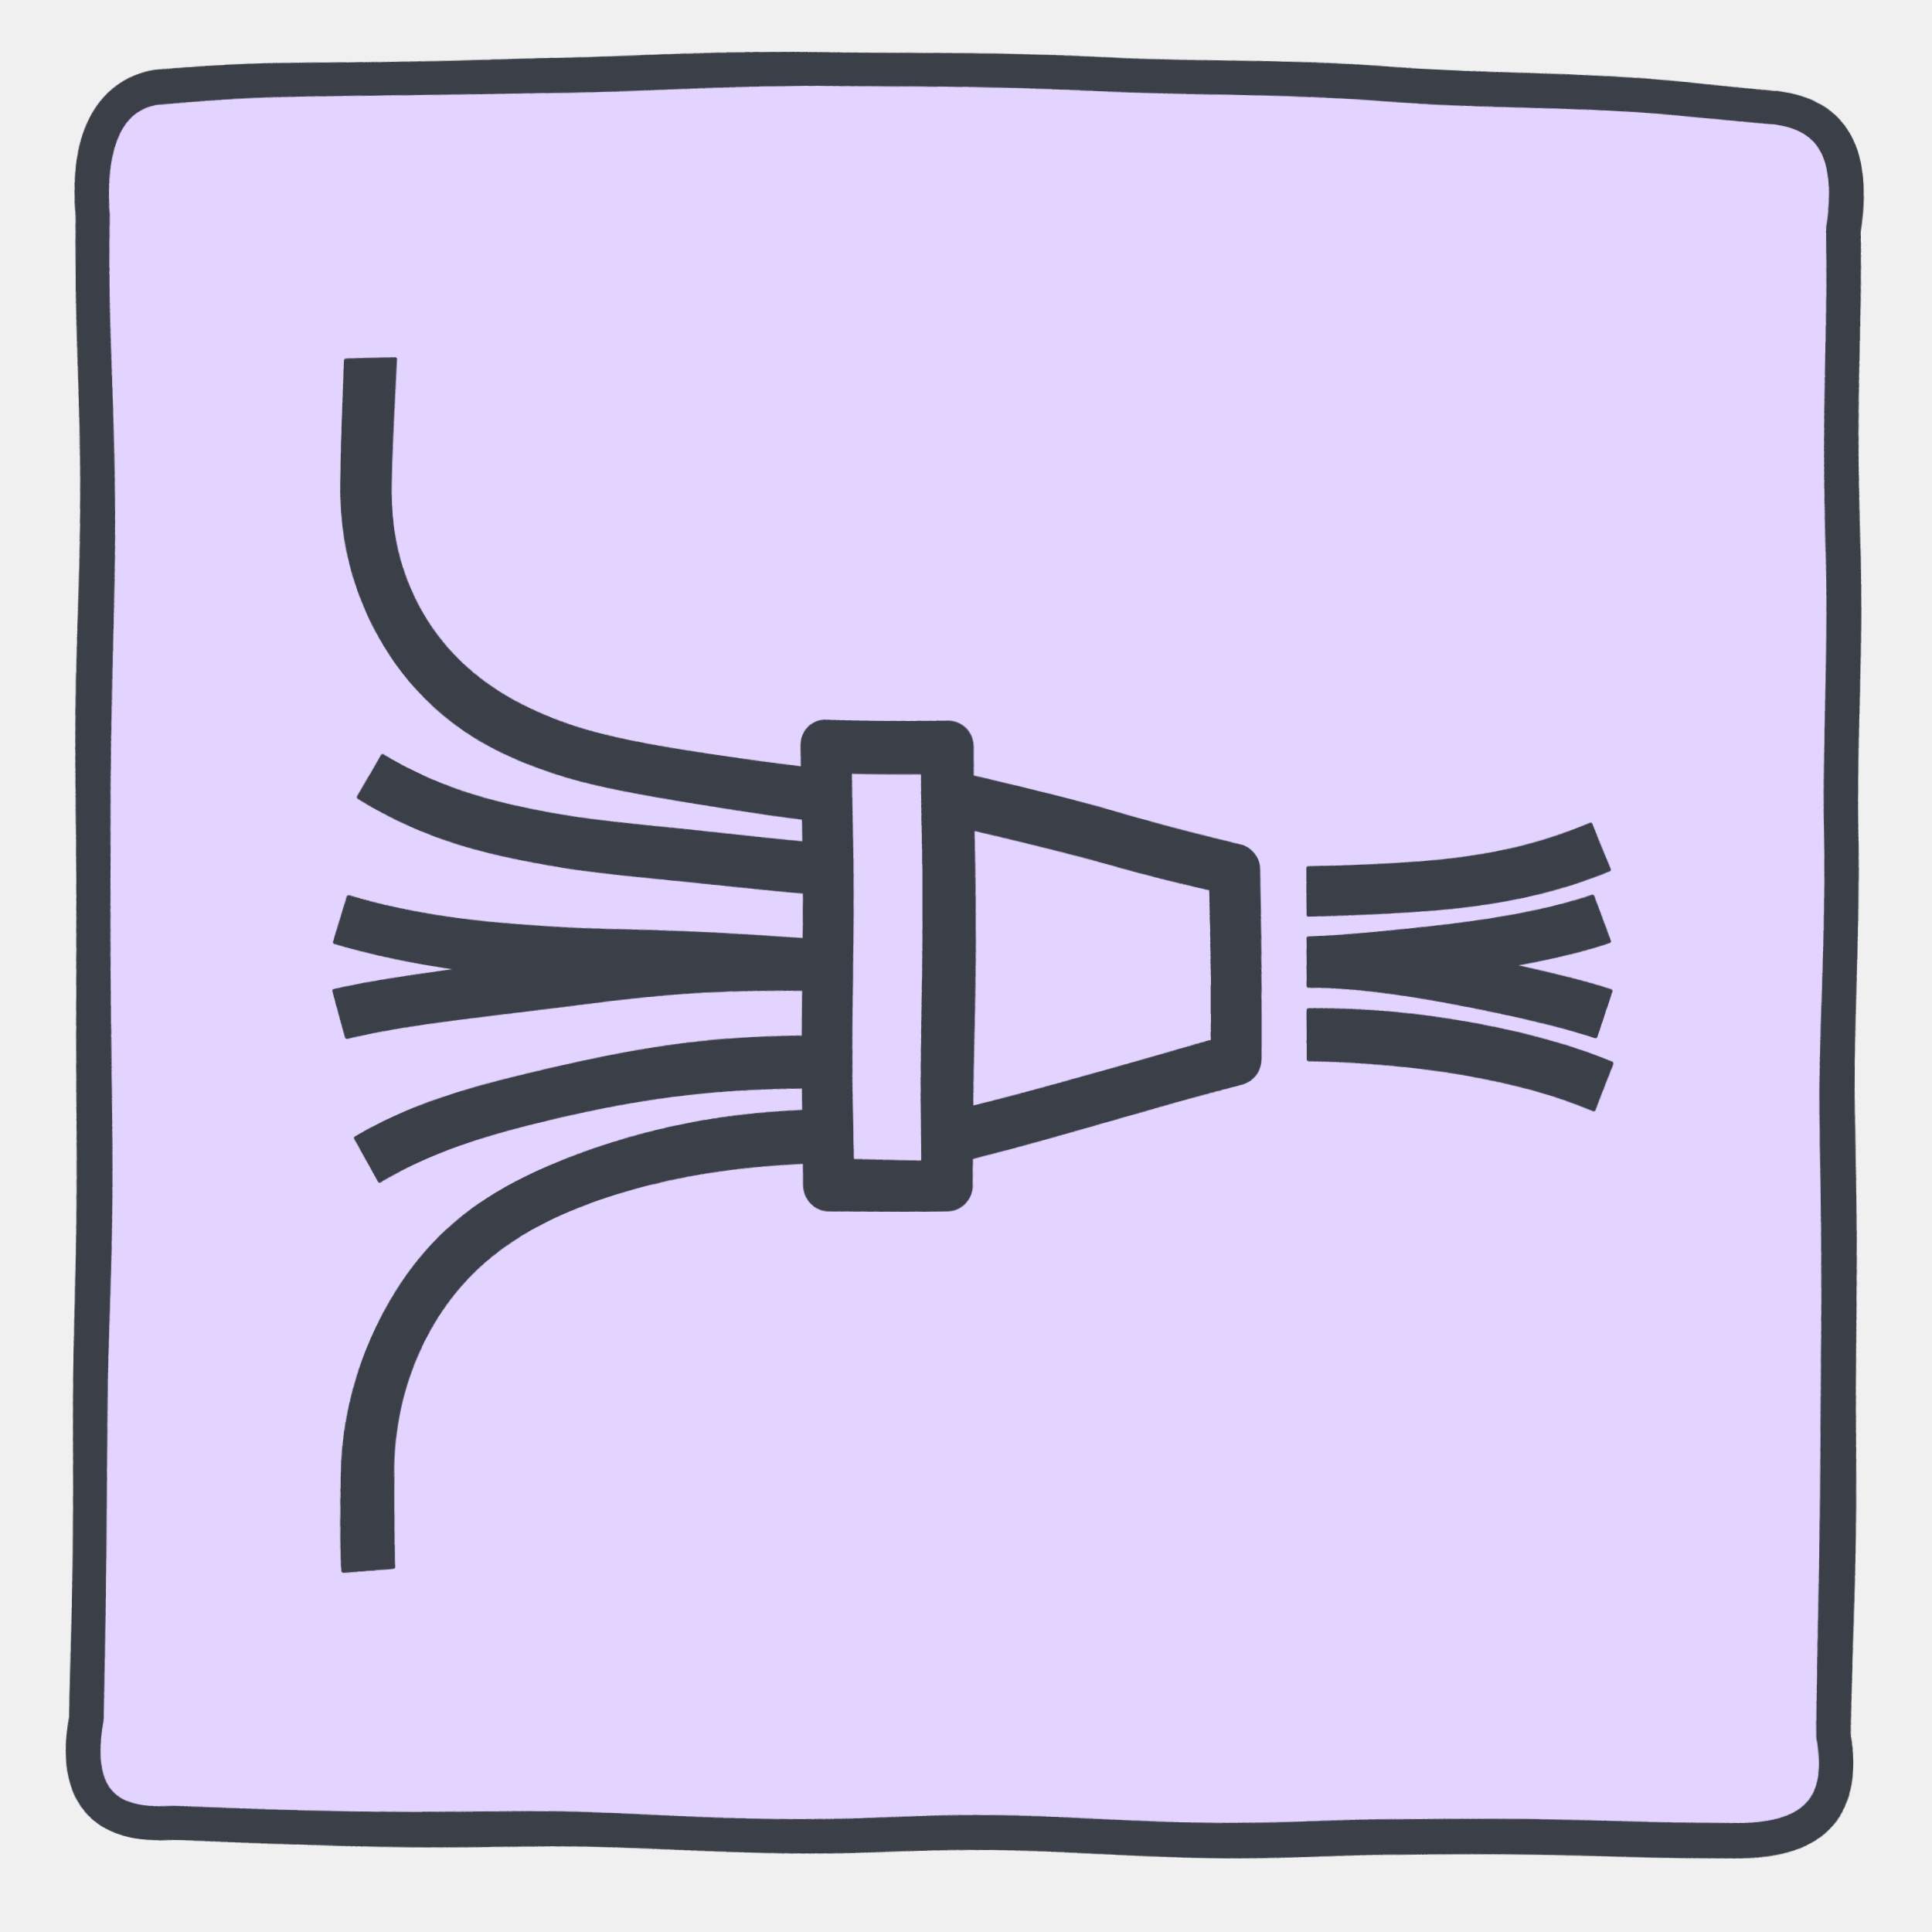
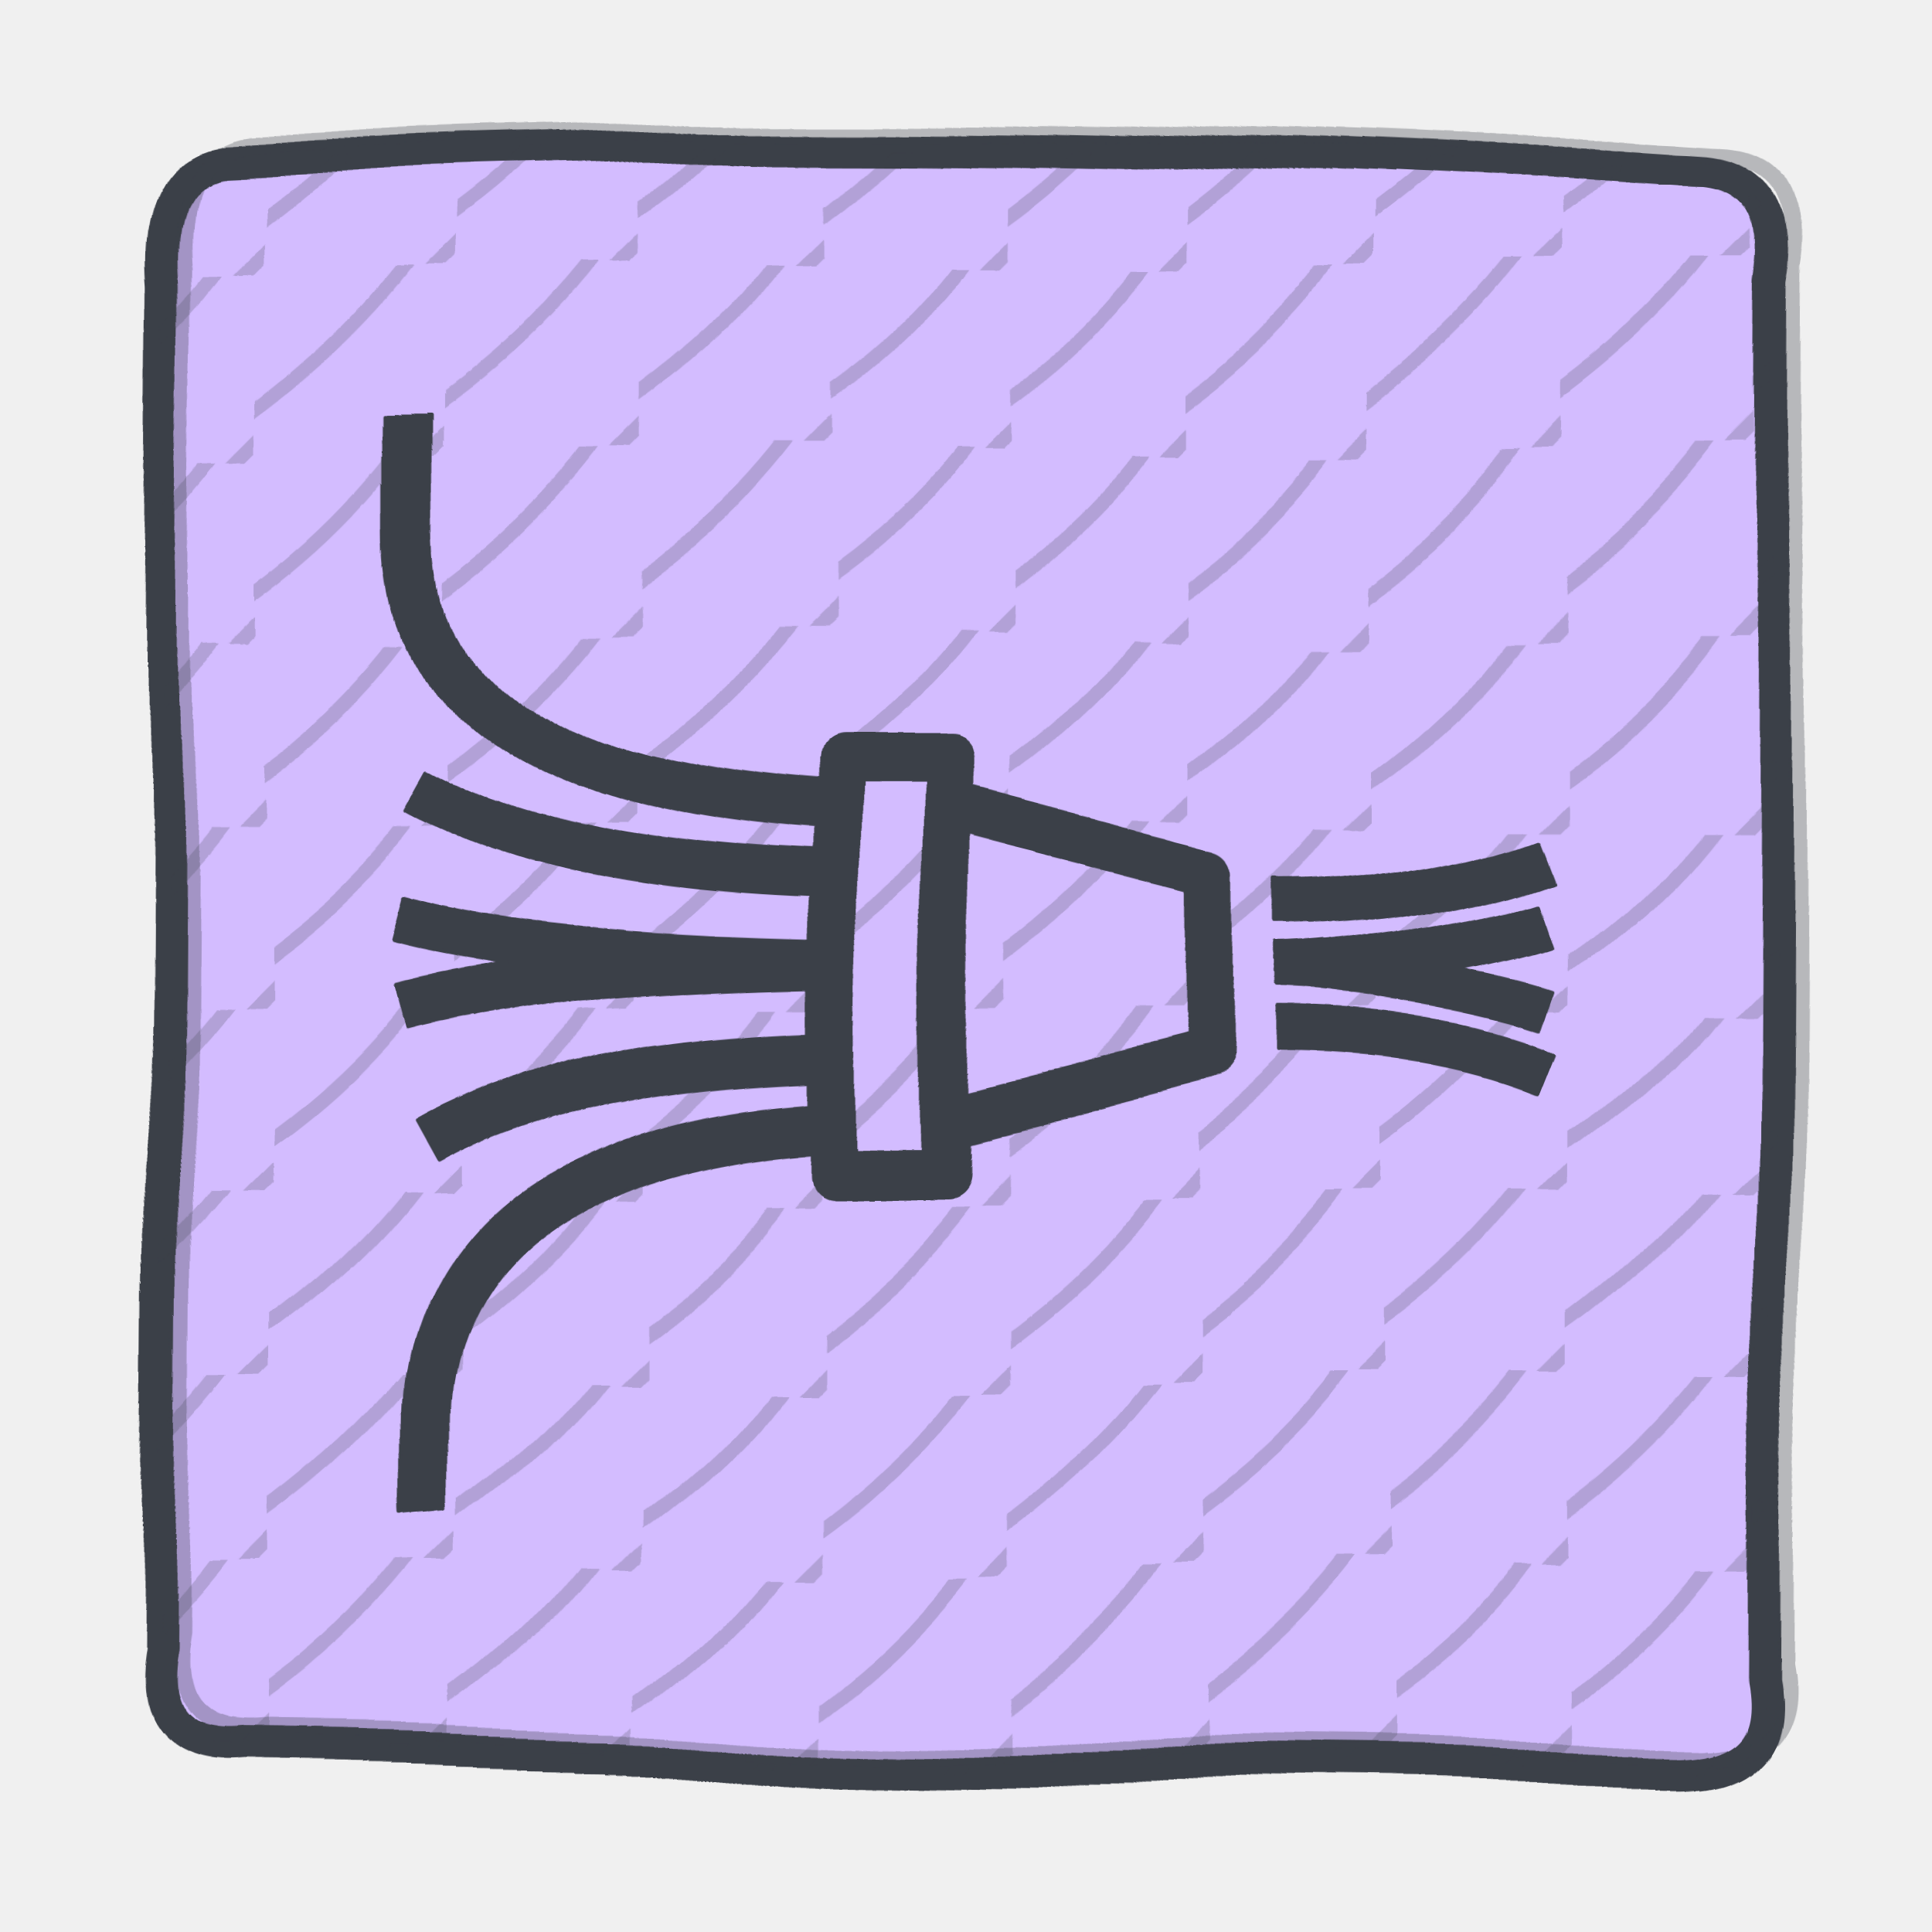
- <svg xmlns="http://www.w3.org/2000/svg" width="80px" height="80px" viewBox="0 0 80 80" version="1.1">
+ <svg xmlns="http://www.w3.org/2000/svg" viewBox="-3.6 -3.6 87.2 87.2" version="1.1">
  <defs>
+     <pattern id="pencil-hatch" patternUnits="userSpaceOnUse" width="8.4" height="8.4">
+       <path d="M-1.68 7.14Q3.78 3.612 7.14 -1.26M6.3 9.66L9.66 6.3" fill="none" stroke="#3b4048" stroke-width="0.64" stroke-linecap="round" />
+     </pattern>
    <filter id="pencil" x="-5%" y="-5%" width="110%" height="110%">
-       <feTurbulence type="fractalNoise" baseFrequency="0.087" numOctaves="1" seed="12" result="grain" />
-       <feDisplacementMap in="SourceGraphic" in2="grain" scale="0.8" xChannelSelector="R" yChannelSelector="G" />
+       <feTurbulence type="fractalNoise" baseFrequency="0.044" numOctaves="1" seed="12" result="grain" />
+       <feDisplacementMap in="SourceGraphic" in2="grain" scale="2.8" xChannelSelector="R" yChannelSelector="G" />
    </filter>
  </defs>
  <g filter="url(#pencil)">
    <g id="Icon-Architecture/64/Arch_Amazon-Kinesis-Data-Firehose_64" stroke="none" stroke-width="1" fill="none" fill-rule="evenodd">
      <g id="Icon-Architecture-BG/64/Analytics" fill="#8C4FFF">
-         <path d="M6.4 3.6Q40.0 2.0 73.6 4.4Q77.2 4.8 76.4 9.6L76.0 72.0Q76.8 76.4 72.0 76.4L7.2 75.6Q2.8 76.0 3.6 71.2L4.0 8.8Q3.6 4.0 6.4 3.6Z" fill="#e2d3ff" stroke="#3b4048" stroke-width="1.44" stroke-linejoin="round" stroke-linecap="round" />
+         <path d="M6.4 3.6Q40.0 2.0 73.6 4.4Q77.2 4.8 76.4 9.6L76.0 72.0Q76.8 76.4 72.0 76.4L7.2 75.6Q2.8 76.0 3.6 71.2L4.0 8.8Q3.6 4.0 6.4 3.6Z" fill="#d3bcff" stroke="#3b4048" stroke-width="1.44" stroke-linejoin="round" stroke-linecap="round" />
+         <path d="M6.4 3.6Q40.0 2.0 73.6 4.4Q77.2 4.8 76.4 9.6L76.0 72.0Q76.8 76.4 72.0 76.4L7.2 75.6Q2.8 76.0 3.6 71.2L4.0 8.8Q3.6 4.0 6.4 3.6Z" fill="url(#pencil-hatch)" stroke="none" stroke-width="1.44" stroke-linejoin="round" stroke-linecap="round" opacity=".22" />
+         <path d="M6.4 3.6Q40.0 2.0 73.6 4.4Q77.2 4.8 76.4 9.6L76.0 72.0Q76.8 76.4 72.0 76.4L7.2 75.6Q2.8 76.0 3.6 71.2L4.0 8.8Q3.6 4.0 6.4 3.6Z" fill="none" stroke="#3b4048" stroke-width="0.72" stroke-linejoin="round" stroke-linecap="round" opacity=".32" transform=" translate(0.96 -0.72)" />
      </g>
      <g id="Icon-Service/64/Amazon-Kinesis-Data-Firehose" transform="translate(14, 15)" fill="#FFFFFF">
        <path d="M52.625,29.072 L51.883,30.928 C48.685,29.649 44.784,29 40.288,29 L40.288,27 C45.04,27 49.19,27.697 52.625,29.072 L52.625,29.072 Z M51.938,27.949 C49.032,26.984 43.152,26 40.288,26 L40.288,24 C43.184,24 49.039,23.017 51.892,22.053 L52.532,23.947 C51.438,24.318 49.96,24.684 48.372,25.004 C49.979,25.323 51.476,25.688 52.569,26.051 L51.938,27.949 Z M52.611,20.934 C49.03,22.305 44.884,23 40.288,23 L40.288,21 C44.639,21 48.544,20.349 51.896,19.066 L52.611,20.934 Z M36.255,28.219 L26.255,30.719 L26.255,19.281 L36.255,21.781 L36.255,28.219 Z M24.255,33 L21.255,33 L21.255,17 L24.255,17 L24.255,18 L24.255,32 L24.255,33 Z M37.497,20.03 L26.255,17.219 L26.255,16 C26.255,15.448 25.808,15 25.255,15 L20.255,15 C19.702,15 19.255,15.448 19.255,16 L19.255,16.93 C4.053,15.821 2.255,9.619 2.255,5 L2.255,0 L0.255,0 L0.255,5 C0.255,13.469 6.485,18.023 19.255,18.927 L19.255,19.963 C11.492,19.652 5.918,18.427 1.786,16.127 L0.813,17.874 C5.242,20.341 11.126,21.644 19.255,21.964 L19.255,23.978 C13.607,23.844 5.956,23.47 0.51,22.033 L0,23.967 C1.633,24.398 3.449,24.734 5.342,25 C3.449,25.267 1.633,25.603 0,26.033 L0.51,27.967 C5.957,26.53 13.608,26.156 19.255,26.023 L19.255,28.037 C11.171,28.353 5.29,29.656 0.816,32.125 L1.783,33.876 C5.958,31.572 11.545,30.356 19.255,30.047 L19.255,31.068 C2.76,32.282 0.255,40.902 0.255,46 L0.253,46.392 C0.236,49.616 0.246,49.974 0.261,50.107 L2.252,49.922 C2.241,49.74 2.242,48.556 2.253,46.403 L2.255,46 C2.255,38.38 8.138,33.933 19.255,33.08 L19.255,34 C19.255,34.552 19.702,35 20.255,35 L25.255,35 C25.808,35 26.255,34.552 26.255,34 L26.255,32.781 L37.497,29.97 C37.942,29.859 38.255,29.459 38.255,29 L38.255,21 C38.255,20.541 37.942,20.141 37.497,20.03 L37.497,20.03 Z" id="Amazon-Kinesis-Data-Firehose_Icon_64_Squid" fill="#3b4048" stroke="#3b4048" stroke-width="0.16" stroke-linejoin="round" stroke-linecap="round" />
      </g>
    </g>
  </g>
</svg>
